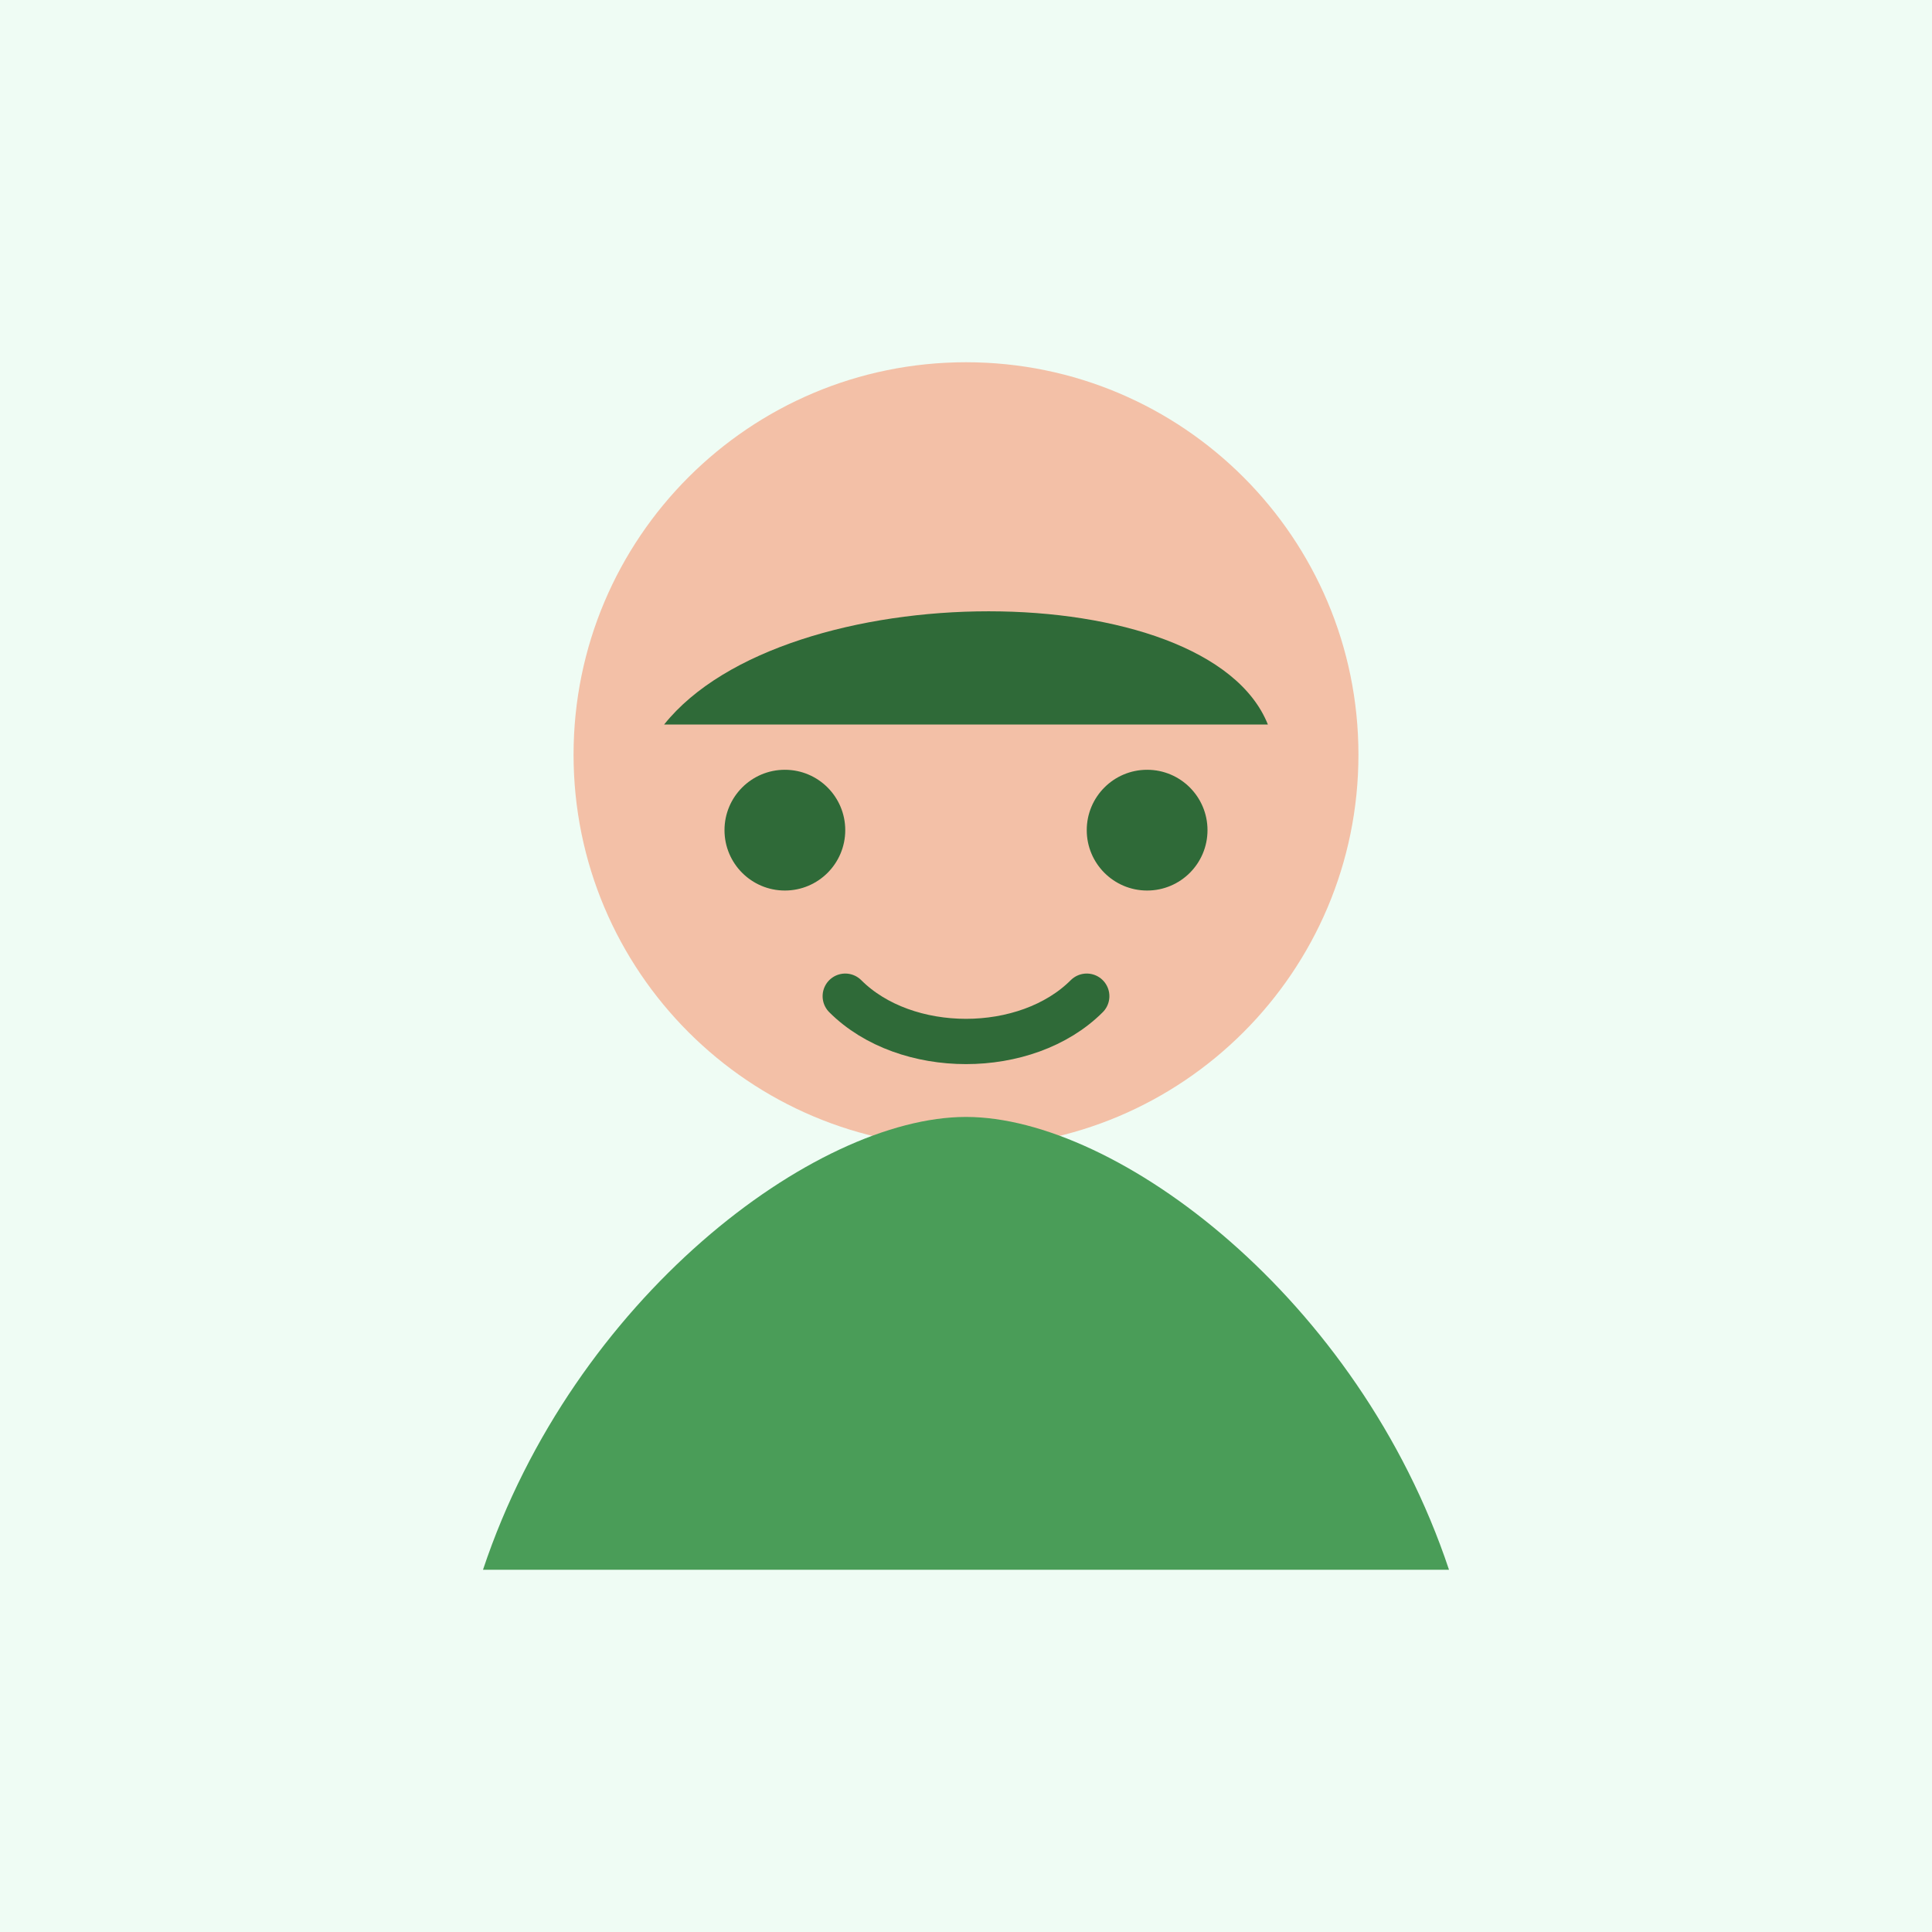
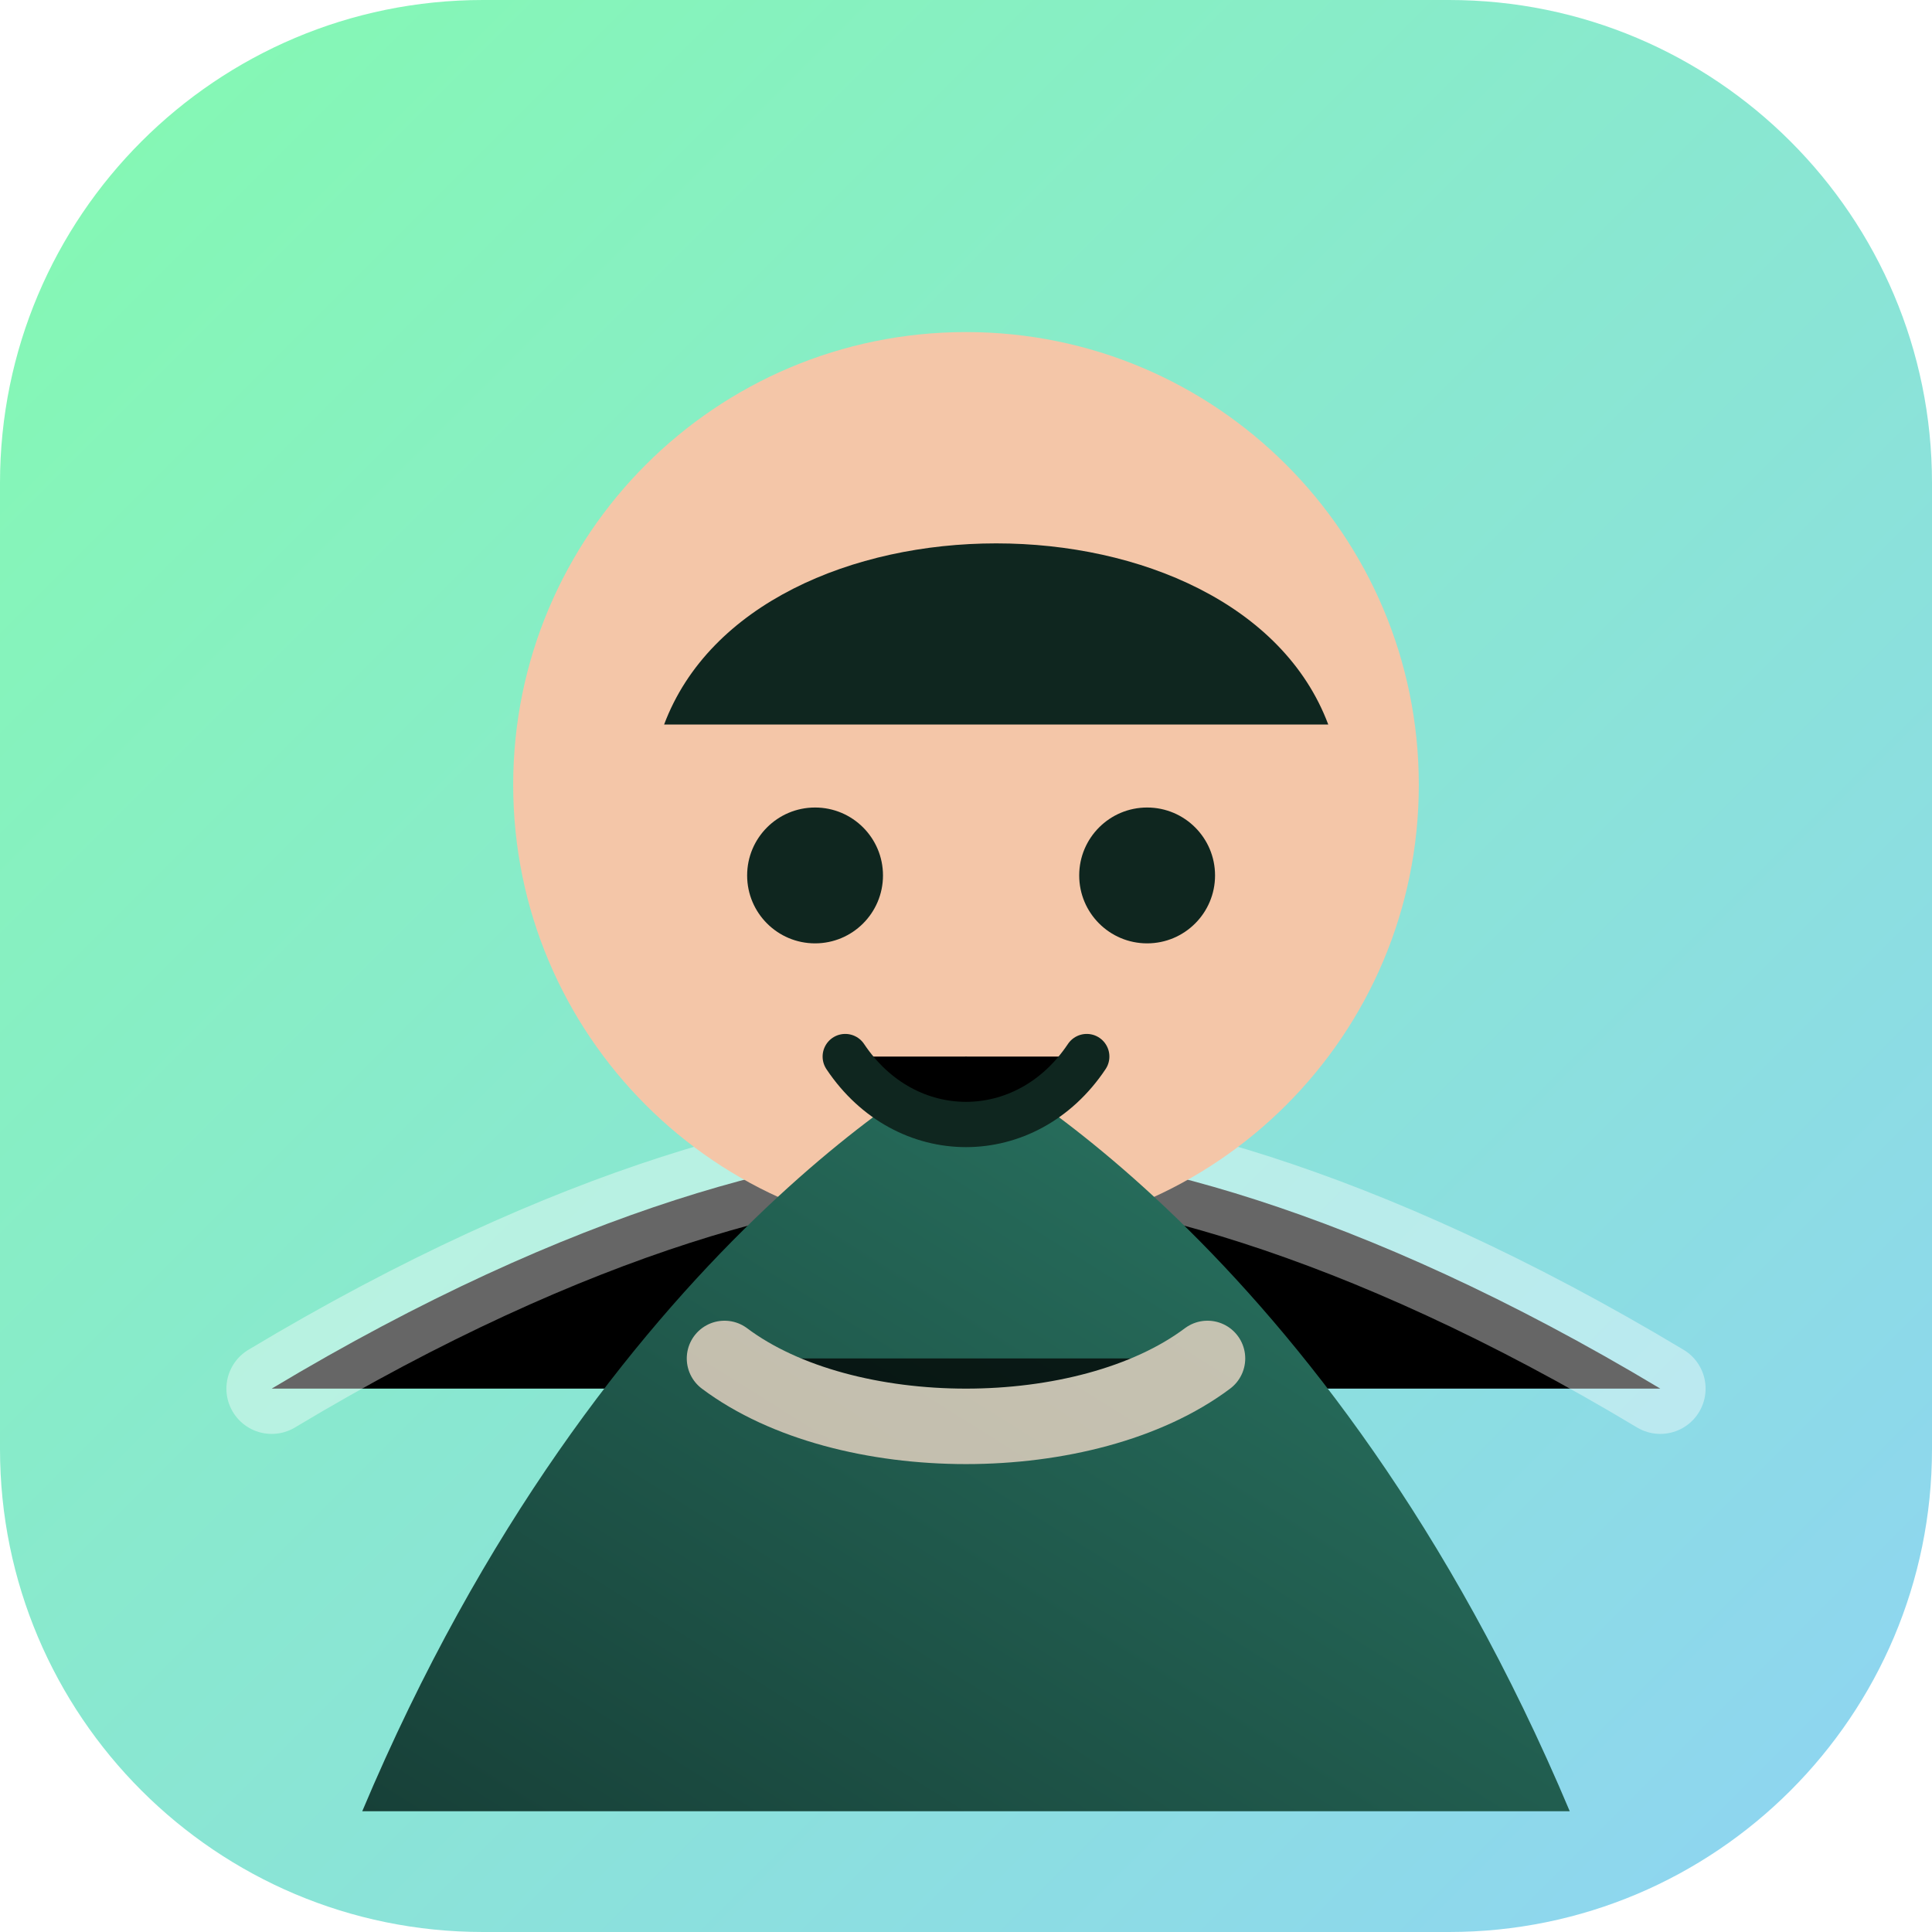
<svg xmlns="http://www.w3.org/2000/svg" width="128" height="128" viewBox="0 0 128 128">
-   <rect width="128" height="128" fill="#EFFCF4" />
-   <circle cx="64" cy="50" r="26" fill="#F3C0A7" />
-   <path d="M32 104c6-18 22-30 32-30s26 12 32 30" fill="#4A9D58" />
-   <path d="M44 48c8-10 36-10 40 0" fill="#2F6A38" />
-   <circle cx="52" cy="55" r="4" fill="#2F6A38" />
-   <circle cx="76" cy="55" r="4" fill="#2F6A38" />
-   <path d="M56 66c4 4 12 4 16 0" stroke="#2F6A38" stroke-width="3" stroke-linecap="round" fill="none" />
+   <defs>
+     <linearGradient id="o" x1="0" y1="0" x2="1" y2="1">
+       <stop offset="0%" stop-color="#84FAB0" />
+       <stop offset="100%" stop-color="#8FD3F4" />
+     </linearGradient>
+     <linearGradient id="p" x1="0" y1="1" x2="1" y2="0">
+       <stop offset="0%" stop-color="#174038" />
+       <stop offset="100%" stop-color="#2B7A66" />
+     </linearGradient>
+   </defs>
+   <rect width="128" height="128" rx="32" fill="url(#o)" />
+   <path d="M18 92c20-12 36-16 46-16s26 4 46 16" stroke="rgba(255,255,255,0.4)" stroke-width="6" stroke-linecap="round" />
+   <circle cx="64" cy="52" r="30" fill="#F4C6A8" />
+   <path d="M24 120c16-38 40-50 40-50s24 12 40 50" fill="url(#p)" />
+   <path d="M44 48c6-16 38-16 44 0" fill="#0F261F" />
+   <circle cx="54" cy="58" r="4.5" fill="#0F261F" />
+   <circle cx="76" cy="58" r="4.5" fill="#0F261F" />
+   <path d="M56 70c4 6 12 6 16 0" stroke="#0F261F" stroke-width="3" stroke-linecap="round" />
+   <path d="M48 90c8 6 24 6 32 0" stroke="#FBE0CF" stroke-width="5" stroke-linecap="round" opacity=".75" />
</svg>
